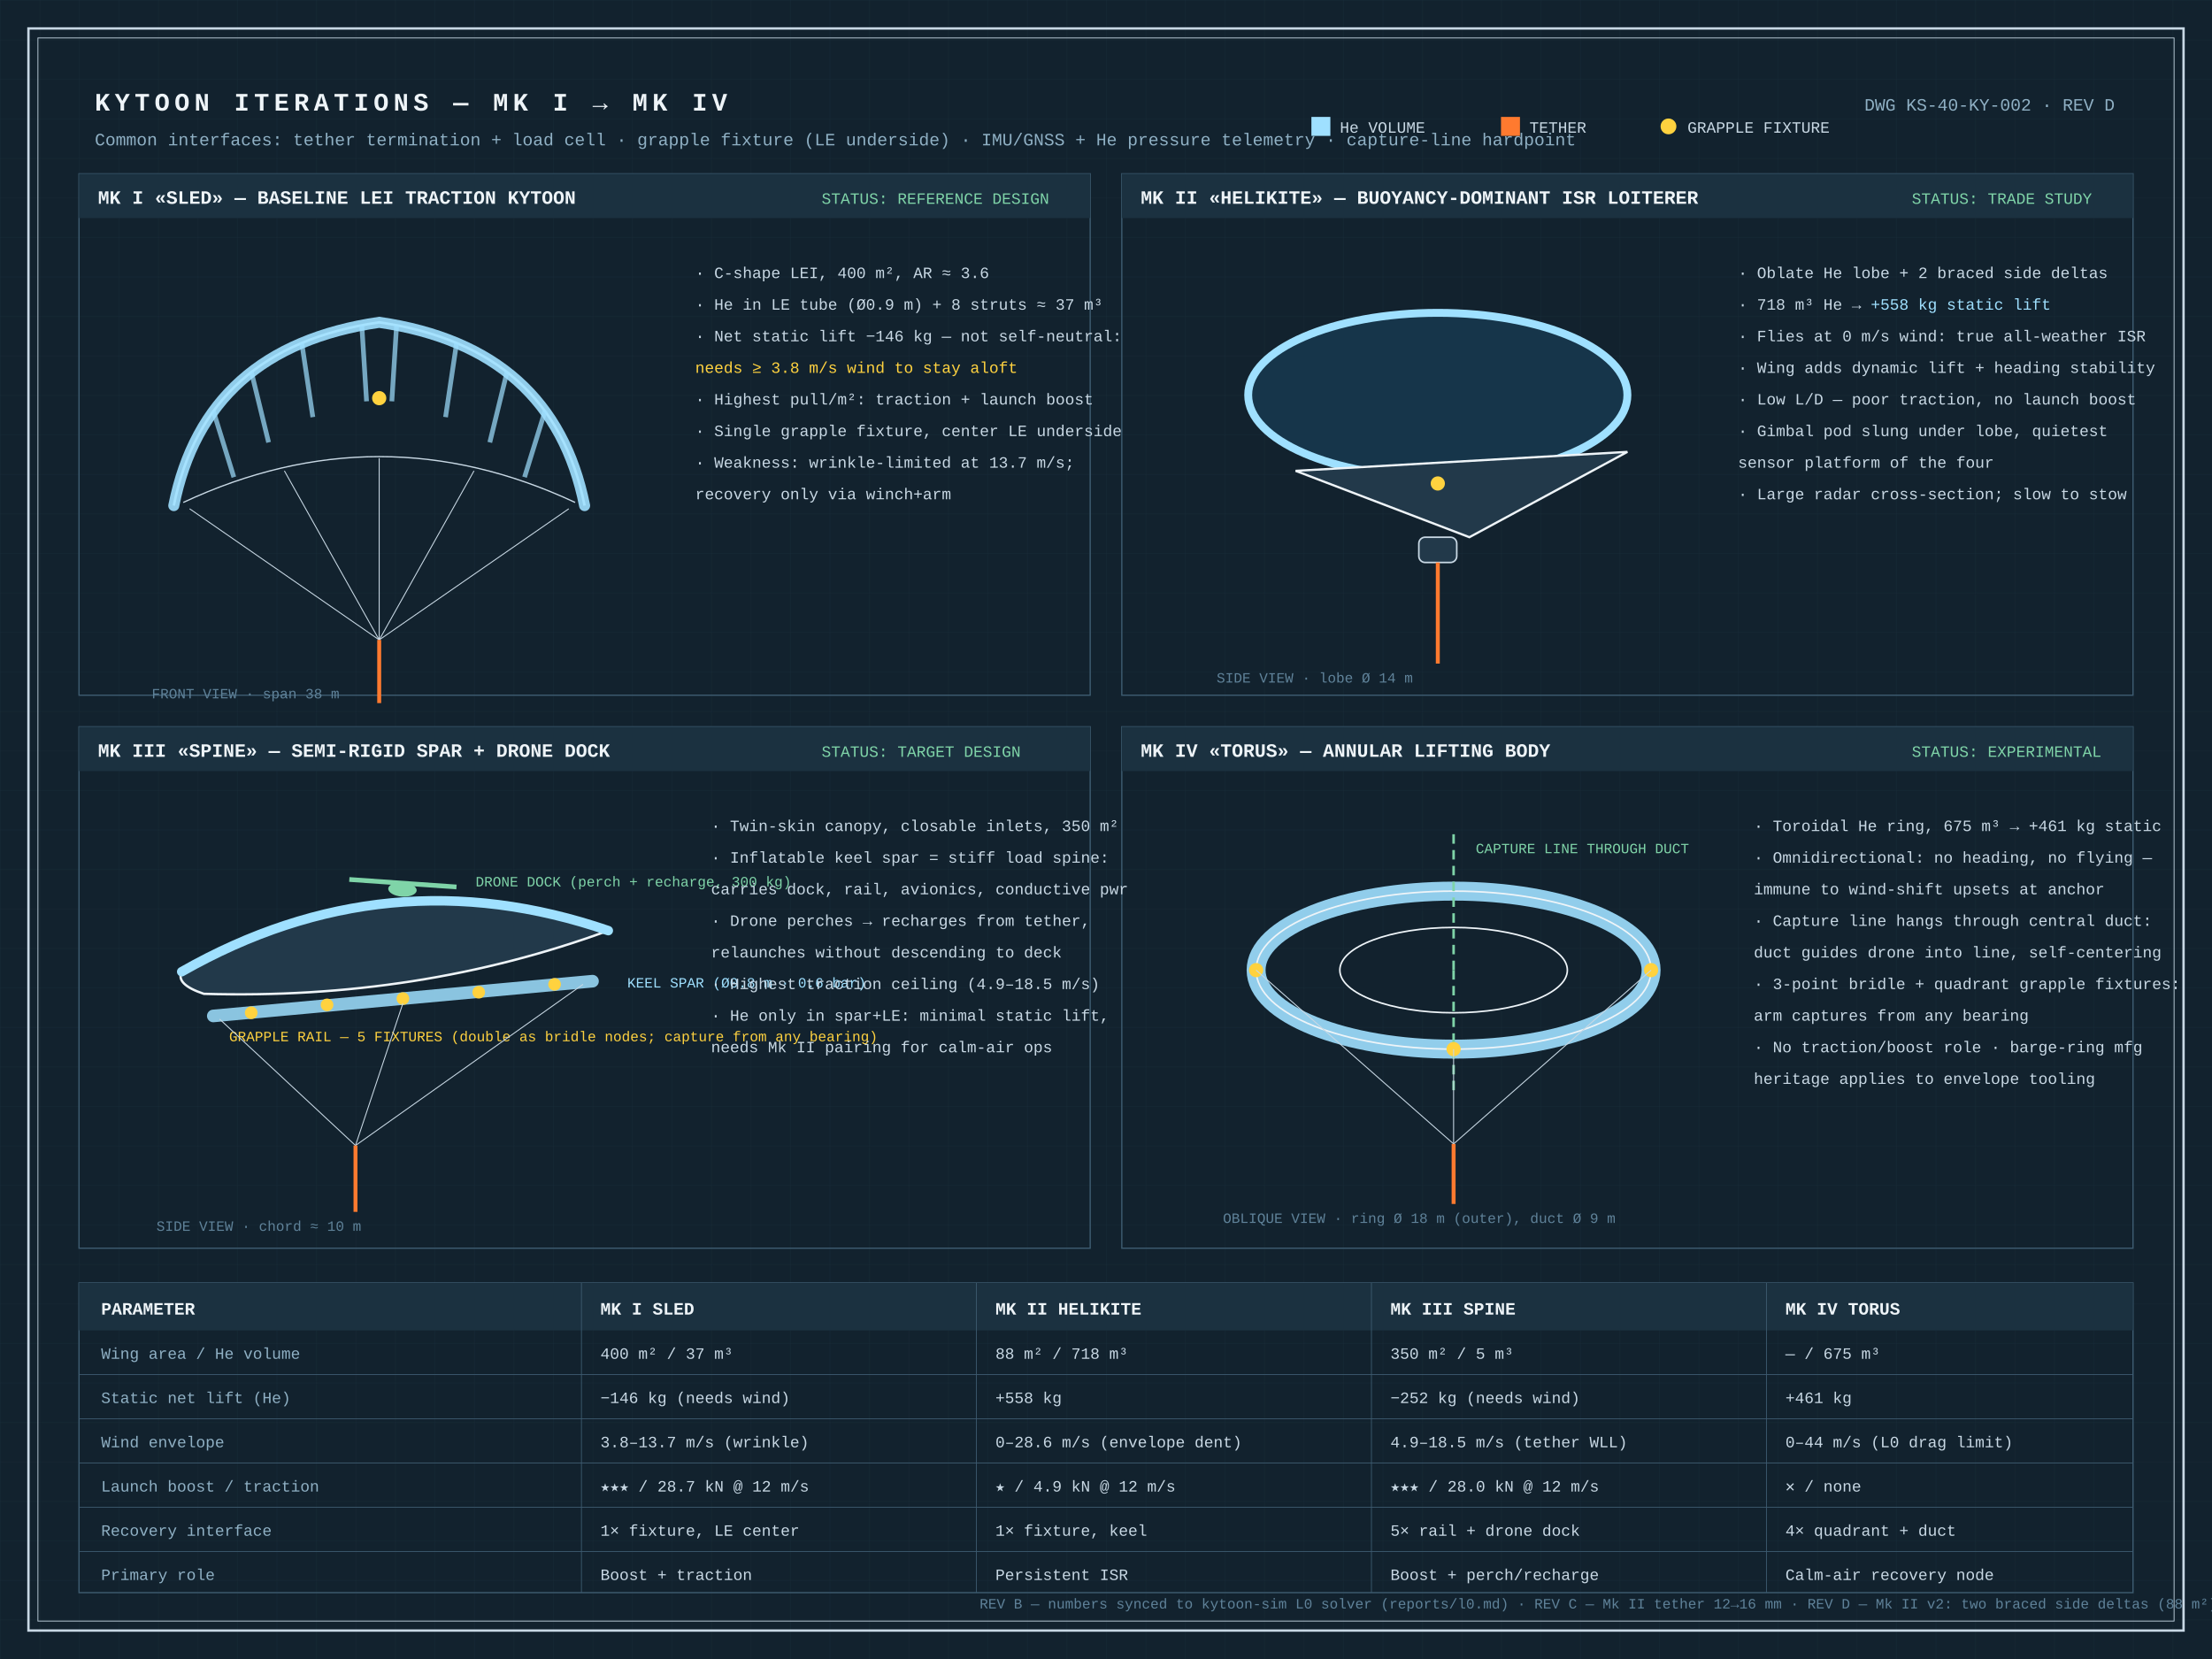
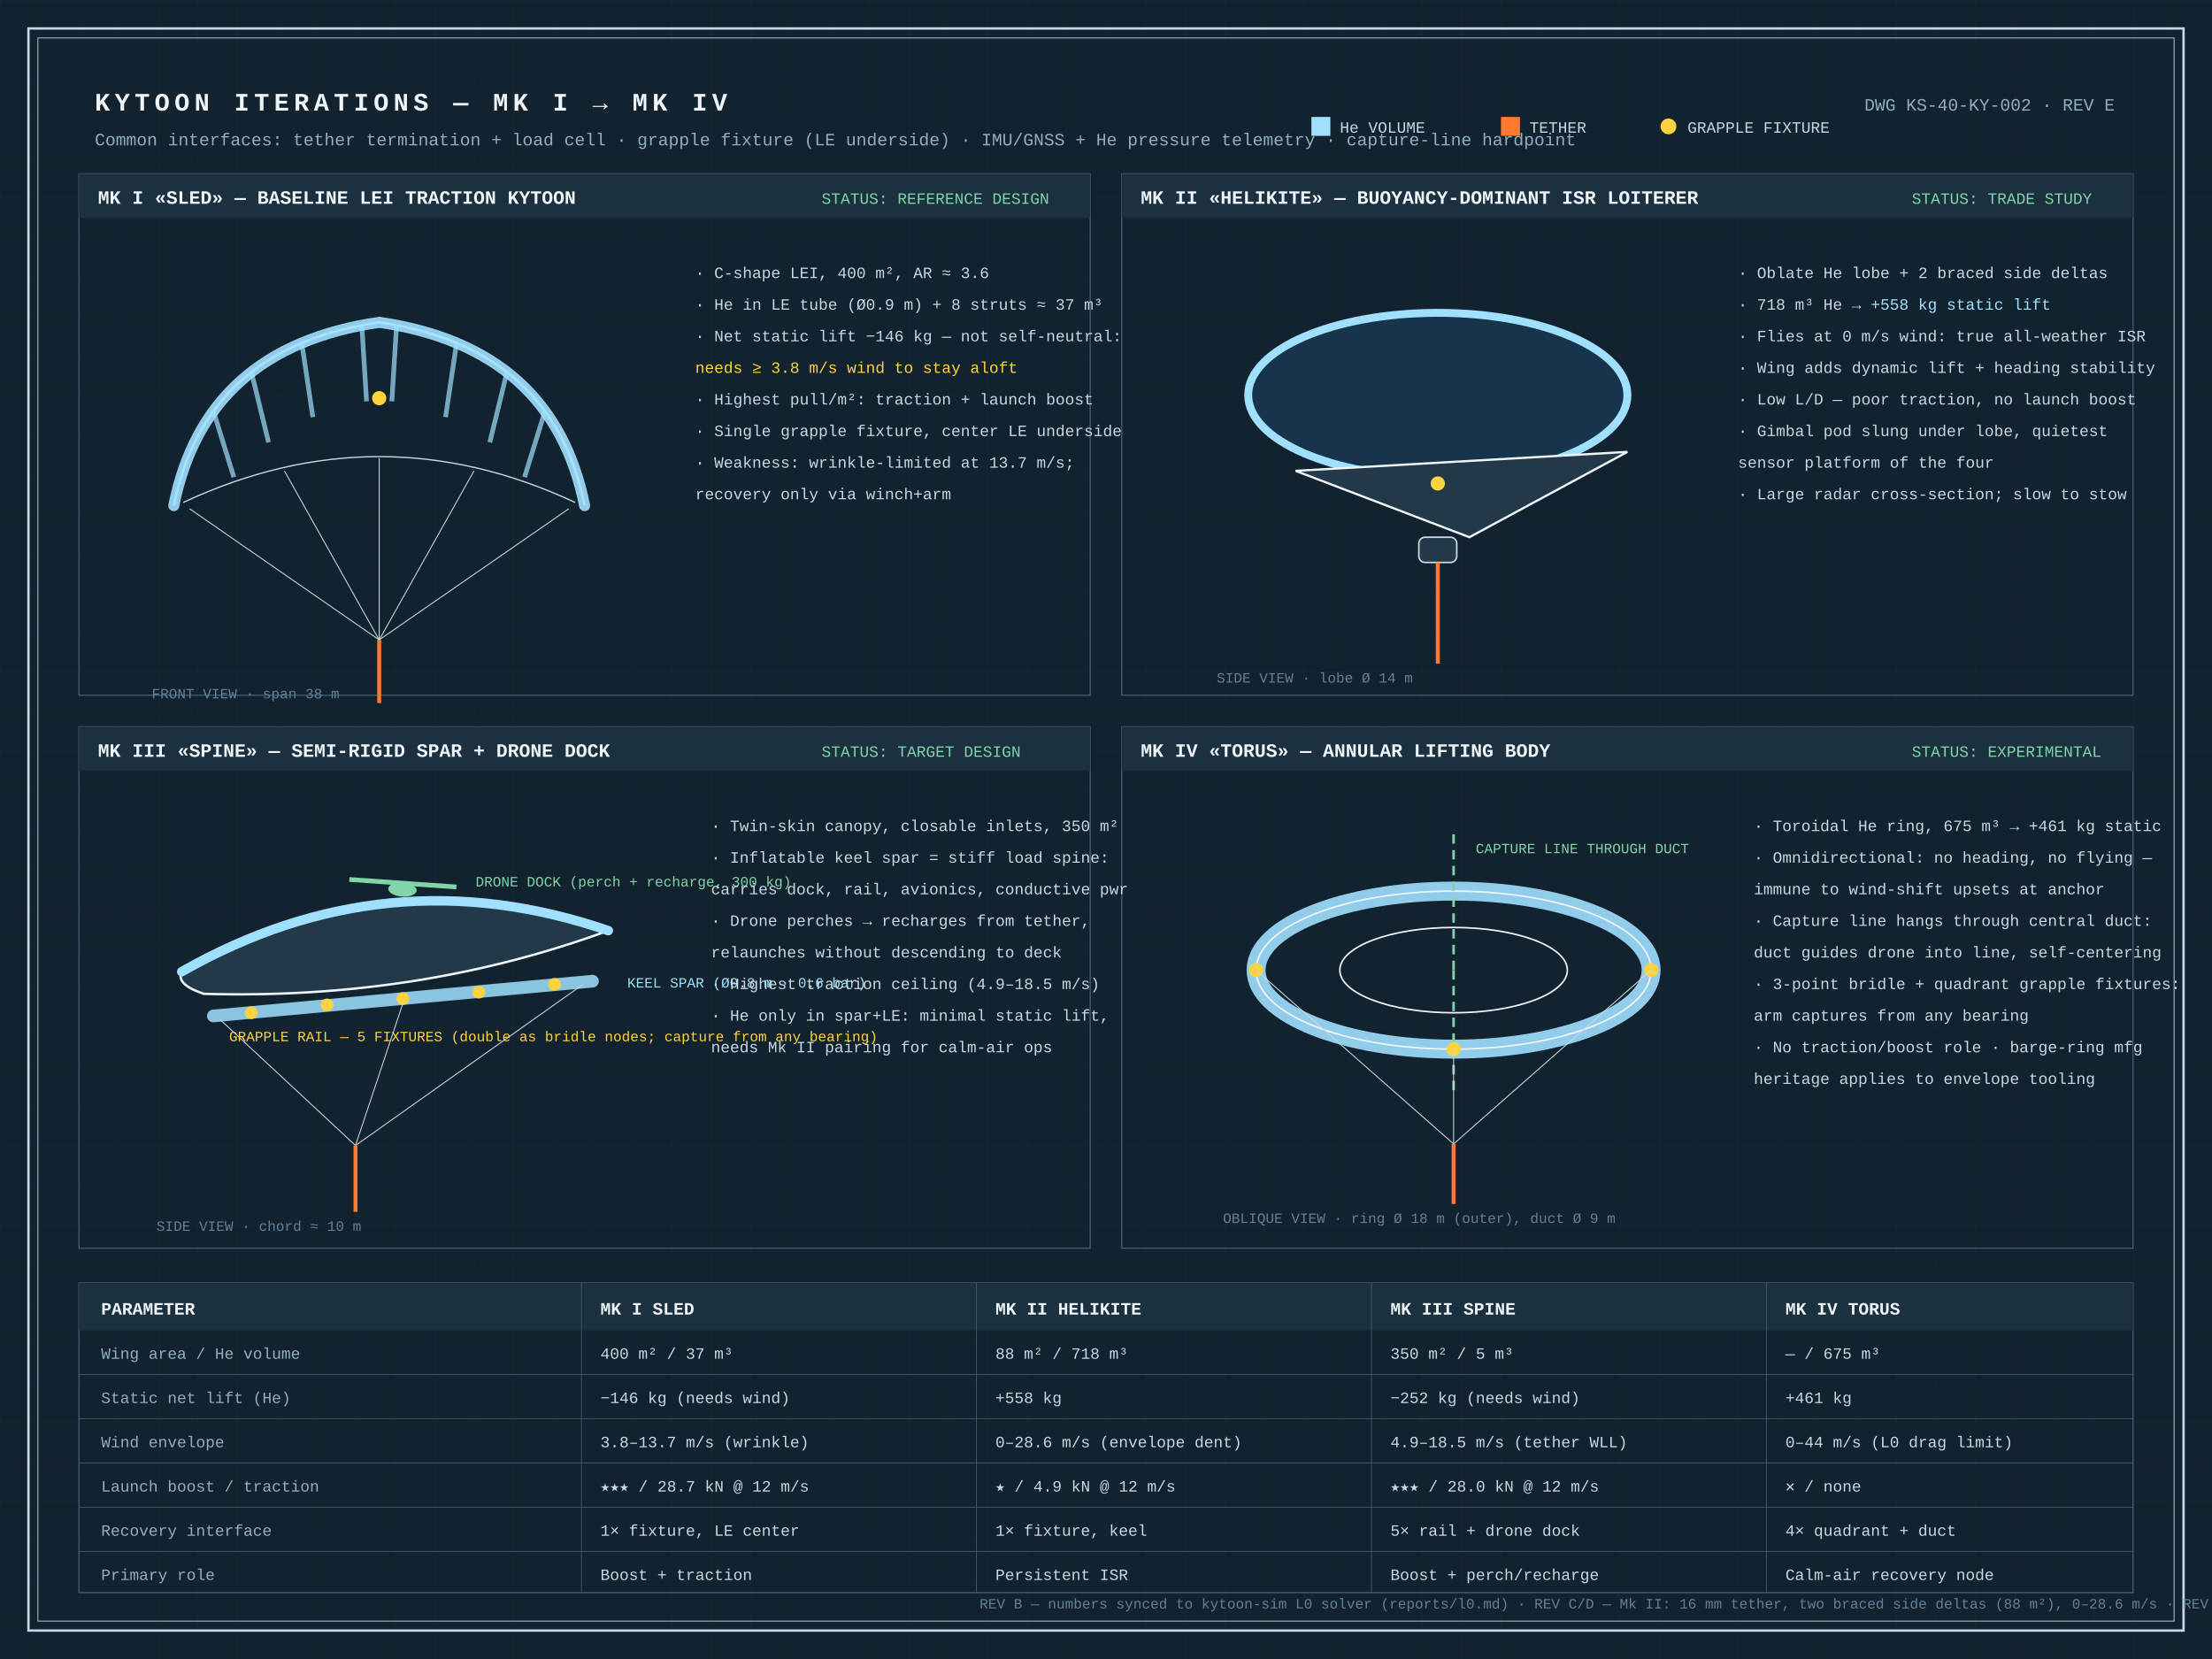
<svg xmlns="http://www.w3.org/2000/svg" viewBox="0 0 1400 1050" font-family="Iosevka, 'JetBrains Mono', 'Courier New', monospace">
  <defs>
    <pattern id="grid2" width="25" height="25" patternUnits="userSpaceOnUse">
      <path d="M25 0H0V25" fill="none" stroke="#2c4a5e" stroke-width="0.4" opacity="0.25" />
    </pattern>
  </defs>
  <rect width="1400" height="1050" fill="#12222e" />
  <rect width="1400" height="1050" fill="url(#grid2)" />
  <rect x="18" y="18" width="1364" height="1014" fill="none" stroke="#c8d8e4" stroke-width="1.5" />
  <rect x="24" y="24" width="1352" height="1002" fill="none" stroke="#c8d8e4" stroke-width="0.5" />
  <text x="60" y="70" fill="#eef4f8" font-size="16" font-weight="bold" letter-spacing="3">KYTOON ITERATIONS — MK I → MK IV</text>
  <text x="60" y="92" fill="#8fb0c4" font-size="11">Common interfaces: tether termination + load cell · grapple fixture (LE underside) · IMU/GNSS + He pressure telemetry · capture-line hardpoint</text>
-   <text x="1180" y="70" fill="#8fb0c4" font-size="11">DWG KS-40-KY-002 · REV D</text>
-   <text x="620" y="1018" fill="#5f8299" font-size="9">REV B — numbers synced to kytoon-sim L0 solver (reports/l0.md) · REV C — Mk II tether 12→16 mm · REV D — Mk II v2: two braced side deltas (88 m²), dent-limited 0–28.6 m/s; sketch pending; Mk V «Manta» panel pending</text>
+   <text x="1180" y="70" fill="#8fb0c4" font-size="11">DWG KS-40-KY-002 · REV E</text>
+   <text x="620" y="1018" fill="#5f8299" font-size="9">REV B — numbers synced to kytoon-sim L0 solver (reports/l0.md) · REV C/D — Mk II: 16 mm tether, two braced side deltas (88 m²), 0–28.6 m/s · REV E — Mk V pivots to multi-tube fat wing, 3-pt tether (0–23.1 m/s, 18 kN tow); Mk II sketch + Mk V panel pending</text>
  <g transform="translate(830,84)">
    <rect x="0" y="-10" width="12" height="12" fill="#9fe0ff" />
    <text x="18" y="0" fill="#c8d8e4" font-size="10">He VOLUME</text>
    <rect x="120" y="-10" width="12" height="12" fill="#ff7a2f" />
    <text x="138" y="0" fill="#c8d8e4" font-size="10">TETHER</text>
    <circle cx="226" cy="-4" r="5" fill="#ffd23f" />
    <text x="238" y="0" fill="#c8d8e4" font-size="10">GRAPPLE FIXTURE</text>
  </g>
  <g stroke="#3d5b70" stroke-width="0.8" fill="none">
    <rect x="50" y="110" width="640" height="330" />
    <rect x="710" y="110" width="640" height="330" />
    <rect x="50" y="460" width="640" height="330" />
    <rect x="710" y="460" width="640" height="330" />
  </g>
  <g transform="translate(50,110)">
    <rect x="0" y="0" width="640" height="28" fill="#1b3140" />
    <text x="12" y="19" fill="#eef4f8" font-size="12" font-weight="bold">MK I «SLED» — BASELINE LEI TRACTION KYTOON</text>
    <text x="470" y="19" fill="#7fd4a8" font-size="10">STATUS: REFERENCE DESIGN</text>
    <g transform="translate(60,90)">
      <path d="M0 120 Q20 20 130 4 Q240 20 260 120" fill="none" stroke="#eef4f8" stroke-width="1.6" />
      <path d="M0 120 Q20 20 130 4 Q240 20 260 120" fill="none" stroke="#9fe0ff" stroke-width="7" stroke-linecap="round" opacity="0.9" />
      <g stroke="#9fe0ff" stroke-width="3" opacity="0.7">
        <line x1="25" y1="60" x2="38" y2="102" />
        <line x1="49" y1="35" x2="60" y2="80" />
        <line x1="81" y1="17" x2="88" y2="64" />
        <line x1="119" y1="6" x2="122" y2="54" />
        <line x1="141" y1="6" x2="138" y2="54" />
        <line x1="179" y1="17" x2="172" y2="64" />
        <line x1="211" y1="35" x2="200" y2="80" />
        <line x1="235" y1="60" x2="222" y2="102" />
      </g>
      <path d="M6 118 Q130 60 254 118" fill="none" stroke="#c8d8e4" stroke-width="0.8" />
      <g stroke="#c8d8e4" stroke-width="0.6">
        <line x1="10" y1="122" x2="130" y2="205" />
        <line x1="70" y1="98" x2="130" y2="205" />
        <line x1="130" y1="90" x2="130" y2="205" />
        <line x1="190" y1="98" x2="130" y2="205" />
        <line x1="250" y1="122" x2="130" y2="205" />
      </g>
      <line x1="130" y1="205" x2="130" y2="245" stroke="#ff7a2f" stroke-width="2.5" />
      <circle cx="130" cy="52" r="4.5" fill="#ffd23f" />
      <text x="-14" y="242" fill="#5f8299" font-size="9">FRONT VIEW · span 38 m</text>
    </g>
    <g transform="translate(390,52)" fill="#c8d8e4" font-size="10">
      <text y="14">· C-shape LEI, 400 m², AR ≈ 3.6</text>
      <text y="34">· He in LE tube (Ø0.9 m) + 8 struts ≈ 37 m³</text>
      <text y="54">· Net static lift −146 kg — not self-neutral:</text>
      <text y="74">
        <tspan fill="#ffd23f">  needs ≥ 3.8 m/s wind to stay aloft</tspan>
      </text>
      <text y="94">· Highest pull/m²: traction + launch boost</text>
      <text y="114">· Single grapple fixture, center LE underside</text>
      <text y="134">· Weakness: wrinkle-limited at 13.7 m/s;</text>
      <text y="154">  recovery only via winch+arm</text>
    </g>
  </g>
  <g transform="translate(710,110)">
    <rect x="0" y="0" width="640" height="28" fill="#1b3140" />
    <text x="12" y="19" fill="#eef4f8" font-size="12" font-weight="bold">MK II «HELIKITE» — BUOYANCY-DOMINANT ISR LOITERER</text>
    <text x="500" y="19" fill="#7fd4a8" font-size="10">STATUS: TRADE STUDY</text>
    <g transform="translate(70,80)">
      <ellipse cx="130" cy="60" rx="120" ry="52" fill="#16354a" stroke="#9fe0ff" stroke-width="5" />
      <path d="M40 108 L250 96 L150 150 Z" fill="#22394a" stroke="#eef4f8" stroke-width="1.4" />
      <circle cx="130" cy="116" r="4.5" fill="#ffd23f" />
      <rect x="118" y="150" width="24" height="16" rx="4" fill="#22394a" stroke="#c8d8e4" stroke-width="1" />
      <line x1="130" y1="166" x2="130" y2="230" stroke="#ff7a2f" stroke-width="2.5" />
      <text x="-10" y="242" fill="#5f8299" font-size="9">SIDE VIEW · lobe Ø 14 m</text>
    </g>
    <g transform="translate(390,52)" fill="#c8d8e4" font-size="10">
      <text y="14">· Oblate He lobe + 2 braced side deltas</text>
      <text y="34">· 718 m³ He → <tspan fill="#9fe0ff">+558 kg static lift</tspan>
      </text>
      <text y="54">· Flies at 0 m/s wind: true all-weather ISR</text>
      <text y="74">· Wing adds dynamic lift + heading stability</text>
      <text y="94">· Low L/D — poor traction, no launch boost</text>
      <text y="114">· Gimbal pod slung under lobe, quietest</text>
      <text y="134">  sensor platform of the four</text>
      <text y="154">· Large radar cross-section; slow to stow</text>
    </g>
  </g>
  <g transform="translate(50,460)">
    <rect x="0" y="0" width="640" height="28" fill="#1b3140" />
    <text x="12" y="19" fill="#eef4f8" font-size="12" font-weight="bold">MK III «SPINE» — SEMI-RIGID SPAR + DRONE DOCK</text>
    <text x="470" y="19" fill="#7fd4a8" font-size="10">STATUS: TARGET DESIGN</text>
    <g transform="translate(55,95)">
      <path d="M10 60 Q140 -14 280 34 Q160 78 24 74 Q6 68 10 60 Z" fill="#22394a" stroke="#eef4f8" stroke-width="1.5" />
      <path d="M10 60 Q140 -14 280 34" fill="none" stroke="#9fe0ff" stroke-width="6" stroke-linecap="round" />
      <line x1="30" y1="88" x2="270" y2="66" stroke="#9fe0ff" stroke-width="8" stroke-linecap="round" opacity="0.85" />
      <text x="292" y="70" fill="#9fe0ff" font-size="9">KEEL SPAR (Ø0.8 m · 0.6 bar)</text>
      <circle cx="54" cy="86" r="4" fill="#ffd23f" />
      <circle cx="102" cy="81" r="4" fill="#ffd23f" />
      <circle cx="150" cy="77" r="4" fill="#ffd23f" />
      <circle cx="198" cy="73" r="4" fill="#ffd23f" />
      <circle cx="246" cy="68" r="4" fill="#ffd23f" />
      <text x="40" y="104" fill="#ffd23f" font-size="9">GRAPPLE RAIL — 5 FIXTURES (double as bridle nodes; capture from any bearing)</text>
      <g transform="translate(150,4) rotate(4)">
        <line x1="-34" y1="0" x2="34" y2="0" stroke="#7fd4a8" stroke-width="3" />
        <ellipse cx="0" cy="4" rx="9" ry="4.5" fill="#7fd4a8" />
      </g>
      <text x="196" y="6" fill="#7fd4a8" font-size="9">DRONE DOCK (perch + recharge, 300 kg)</text>
      <g stroke="#c8d8e4" stroke-width="0.6">
        <line x1="34" y1="90" x2="120" y2="170" />
        <line x1="150" y1="80" x2="120" y2="170" />
        <line x1="264" y1="68" x2="120" y2="170" />
      </g>
      <line x1="120" y1="170" x2="120" y2="212" stroke="#ff7a2f" stroke-width="2.5" />
      <text x="-6" y="224" fill="#5f8299" font-size="9">SIDE VIEW · chord ≈ 10 m</text>
    </g>
    <g transform="translate(400,52)" fill="#c8d8e4" font-size="10">
      <text y="14">· Twin-skin canopy, closable inlets, 350 m²</text>
      <text y="34">· Inflatable keel spar = stiff load spine:</text>
      <text y="54">  carries dock, rail, avionics, conductive pwr</text>
      <text y="74">· Drone perches → recharges from tether,</text>
      <text y="94">  relaunches without descending to deck</text>
      <text y="114">· Highest traction ceiling (4.9–18.5 m/s)</text>
      <text y="134">· He only in spar+LE: minimal static lift,</text>
      <text y="154">  needs Mk II pairing for calm-air ops</text>
    </g>
  </g>
  <g transform="translate(710,460)">
    <rect x="0" y="0" width="640" height="28" fill="#1b3140" />
    <text x="12" y="19" fill="#eef4f8" font-size="12" font-weight="bold">MK IV «TORUS» — ANNULAR LIFTING BODY</text>
    <text x="500" y="19" fill="#7fd4a8" font-size="10">STATUS: EXPERIMENTAL</text>
    <g transform="translate(80,84)">
      <ellipse cx="130" cy="70" rx="125" ry="50" fill="none" stroke="#9fe0ff" stroke-width="12" opacity="0.9" />
      <ellipse cx="130" cy="70" rx="125" ry="50" fill="none" stroke="#eef4f8" stroke-width="1" />
      <ellipse cx="130" cy="70" rx="72" ry="27" fill="#12222e" stroke="#eef4f8" stroke-width="1" />
      <line x1="130" y1="-16" x2="130" y2="70" stroke="#7fd4a8" stroke-width="1.6" stroke-dasharray="6 4" />
      <line x1="130" y1="70" x2="130" y2="150" stroke="#7fd4a8" stroke-width="1.6" stroke-dasharray="6 4" />
      <text x="144" y="-4" fill="#7fd4a8" font-size="9">CAPTURE LINE THROUGH DUCT</text>
      <circle cx="5" cy="70" r="4.5" fill="#ffd23f" />
      <circle cx="255" cy="70" r="4.5" fill="#ffd23f" />
      <circle cx="130" cy="120" r="4.5" fill="#ffd23f" />
      <g stroke="#c8d8e4" stroke-width="0.6">
        <line x1="5" y1="70" x2="130" y2="180" />
        <line x1="255" y1="70" x2="130" y2="180" />
        <line x1="130" y1="120" x2="130" y2="180" />
      </g>
      <line x1="130" y1="180" x2="130" y2="218" stroke="#ff7a2f" stroke-width="2.5" />
      <text x="-16" y="230" fill="#5f8299" font-size="9">OBLIQUE VIEW · ring Ø 18 m (outer), duct Ø 9 m</text>
    </g>
    <g transform="translate(400,52)" fill="#c8d8e4" font-size="10">
      <text y="14">· Toroidal He ring, 675 m³ → +461 kg static</text>
      <text y="34">· Omnidirectional: no heading, no flying —</text>
      <text y="54">  immune to wind-shift upsets at anchor</text>
      <text y="74">· Capture line hangs through central duct:</text>
      <text y="94">  duct guides drone into line, self-centering</text>
      <text y="114">· 3-point bridle + quadrant grapple fixtures:</text>
      <text y="134">  arm captures from any bearing</text>
      <text y="154">· No traction/boost role · barge-ring mfg</text>
      <text y="174">  heritage applies to envelope tooling</text>
    </g>
  </g>
  <g transform="translate(50,812)">
    <rect x="0" y="0" width="1300" height="196" fill="#16283600" stroke="#3d5b70" stroke-width="0.8" />
    <rect x="0" y="0" width="1300" height="30" fill="#1b3140" />
    <g fill="#eef4f8" font-size="11" font-weight="bold">
      <text x="14" y="20">PARAMETER</text>
      <text x="330" y="20">MK I SLED</text>
      <text x="580" y="20">MK II HELIKITE</text>
      <text x="830" y="20">MK III SPINE</text>
      <text x="1080" y="20">MK IV TORUS</text>
    </g>
    <g stroke="#3d5b70" stroke-width="0.5">
      <line x1="0" y1="58" x2="1300" y2="58" />
      <line x1="0" y1="86" x2="1300" y2="86" />
      <line x1="0" y1="114" x2="1300" y2="114" />
      <line x1="0" y1="142" x2="1300" y2="142" />
      <line x1="0" y1="170" x2="1300" y2="170" />
      <line x1="318" y1="0" x2="318" y2="196" />
      <line x1="568" y1="0" x2="568" y2="196" />
      <line x1="818" y1="0" x2="818" y2="196" />
      <line x1="1068" y1="0" x2="1068" y2="196" />
    </g>
    <g fill="#8fb0c4" font-size="10">
      <text x="14" y="48">Wing area / He volume</text>
      <text x="14" y="76">Static net lift (He)</text>
      <text x="14" y="104">Wind envelope</text>
      <text x="14" y="132">Launch boost / traction</text>
      <text x="14" y="160">Recovery interface</text>
      <text x="14" y="188">Primary role</text>
    </g>
    <g fill="#c8d8e4" font-size="10">
      <text x="330" y="48">400 m² / 37 m³</text>
      <text x="330" y="76">−146 kg (needs wind)</text>
      <text x="330" y="104">3.8–13.7 m/s (wrinkle)</text>
      <text x="330" y="132">★★★ / 28.7 kN @ 12 m/s</text>
      <text x="330" y="160">1× fixture, LE center</text>
      <text x="330" y="188">Boost + traction</text>
      <text x="580" y="48">88 m² / 718 m³</text>
      <text x="580" y="76">+558 kg</text>
      <text x="580" y="104">0–28.6 m/s (envelope dent)</text>
      <text x="580" y="132">★ / 4.9 kN @ 12 m/s</text>
      <text x="580" y="160">1× fixture, keel</text>
      <text x="580" y="188">Persistent ISR</text>
      <text x="830" y="48">350 m² / 5 m³</text>
      <text x="830" y="76">−252 kg (needs wind)</text>
      <text x="830" y="104">4.9–18.5 m/s (tether WLL)</text>
      <text x="830" y="132">★★★ / 28.0 kN @ 12 m/s</text>
      <text x="830" y="160">5× rail + drone dock</text>
      <text x="830" y="188">Boost + perch/recharge</text>
      <text x="1080" y="48">— / 675 m³</text>
      <text x="1080" y="76">+461 kg</text>
      <text x="1080" y="104">0–44 m/s (L0 drag limit)</text>
      <text x="1080" y="132">✕ / none</text>
      <text x="1080" y="160">4× quadrant + duct</text>
      <text x="1080" y="188">Calm-air recovery node</text>
    </g>
  </g>
</svg>
